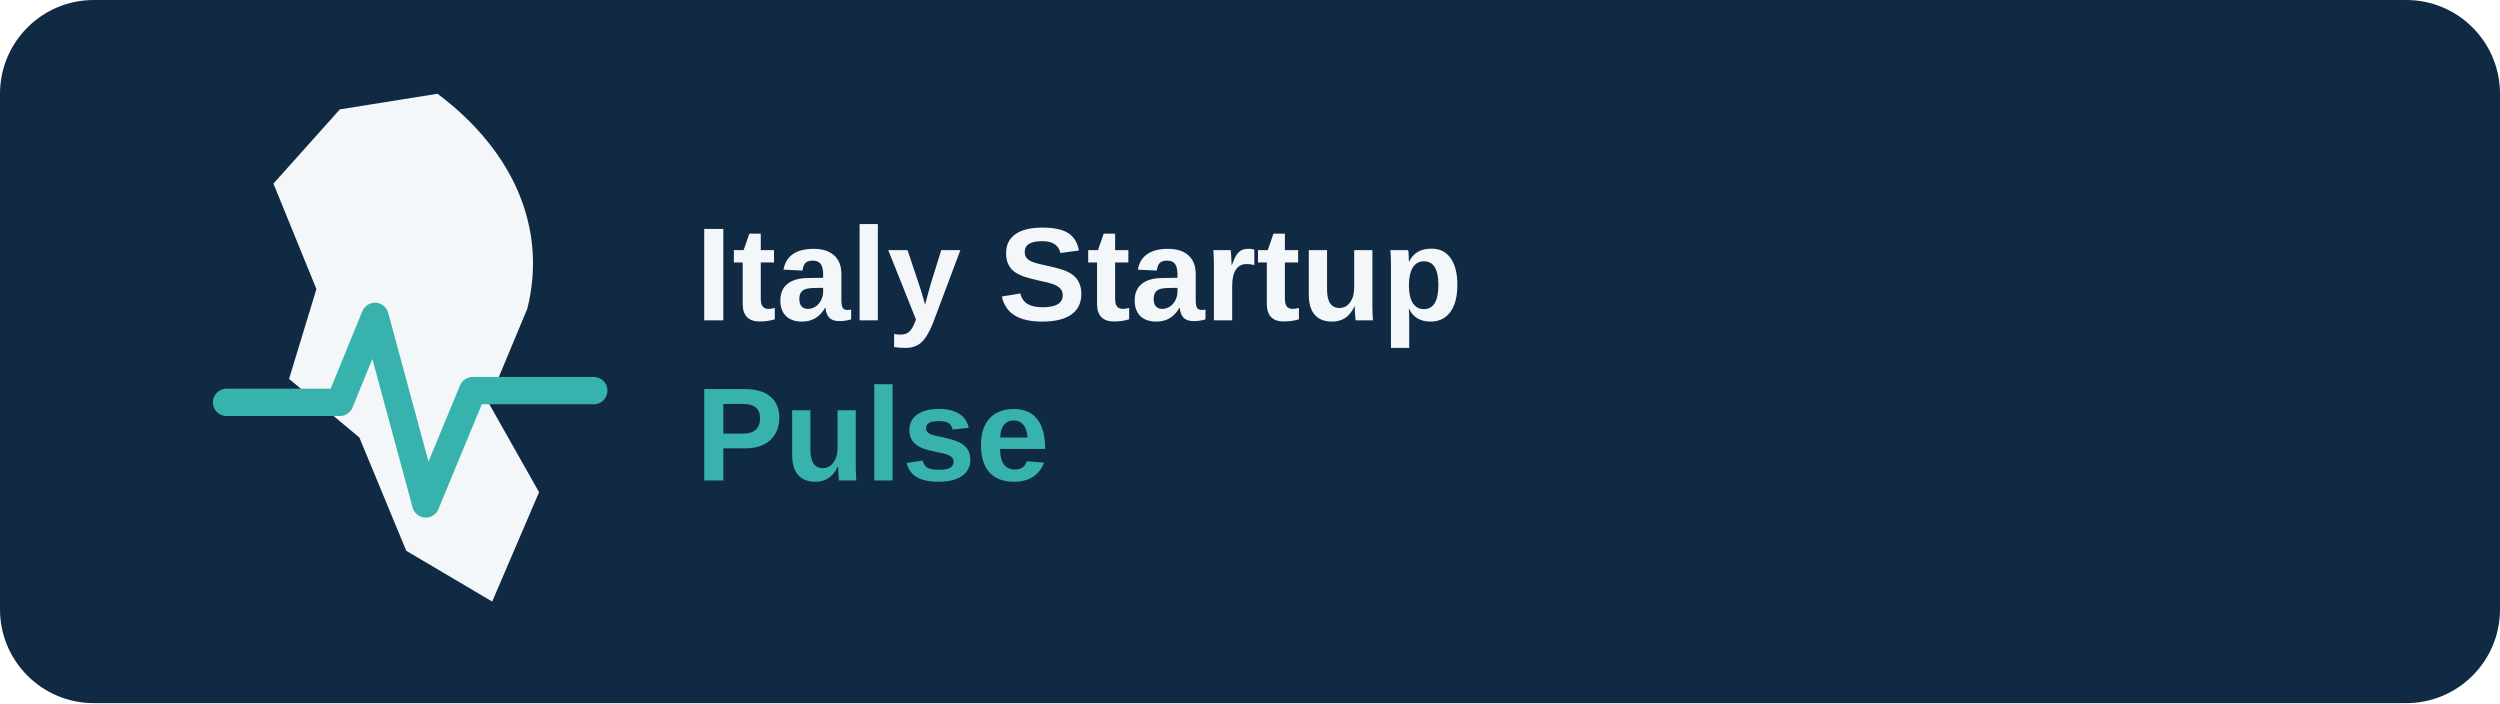
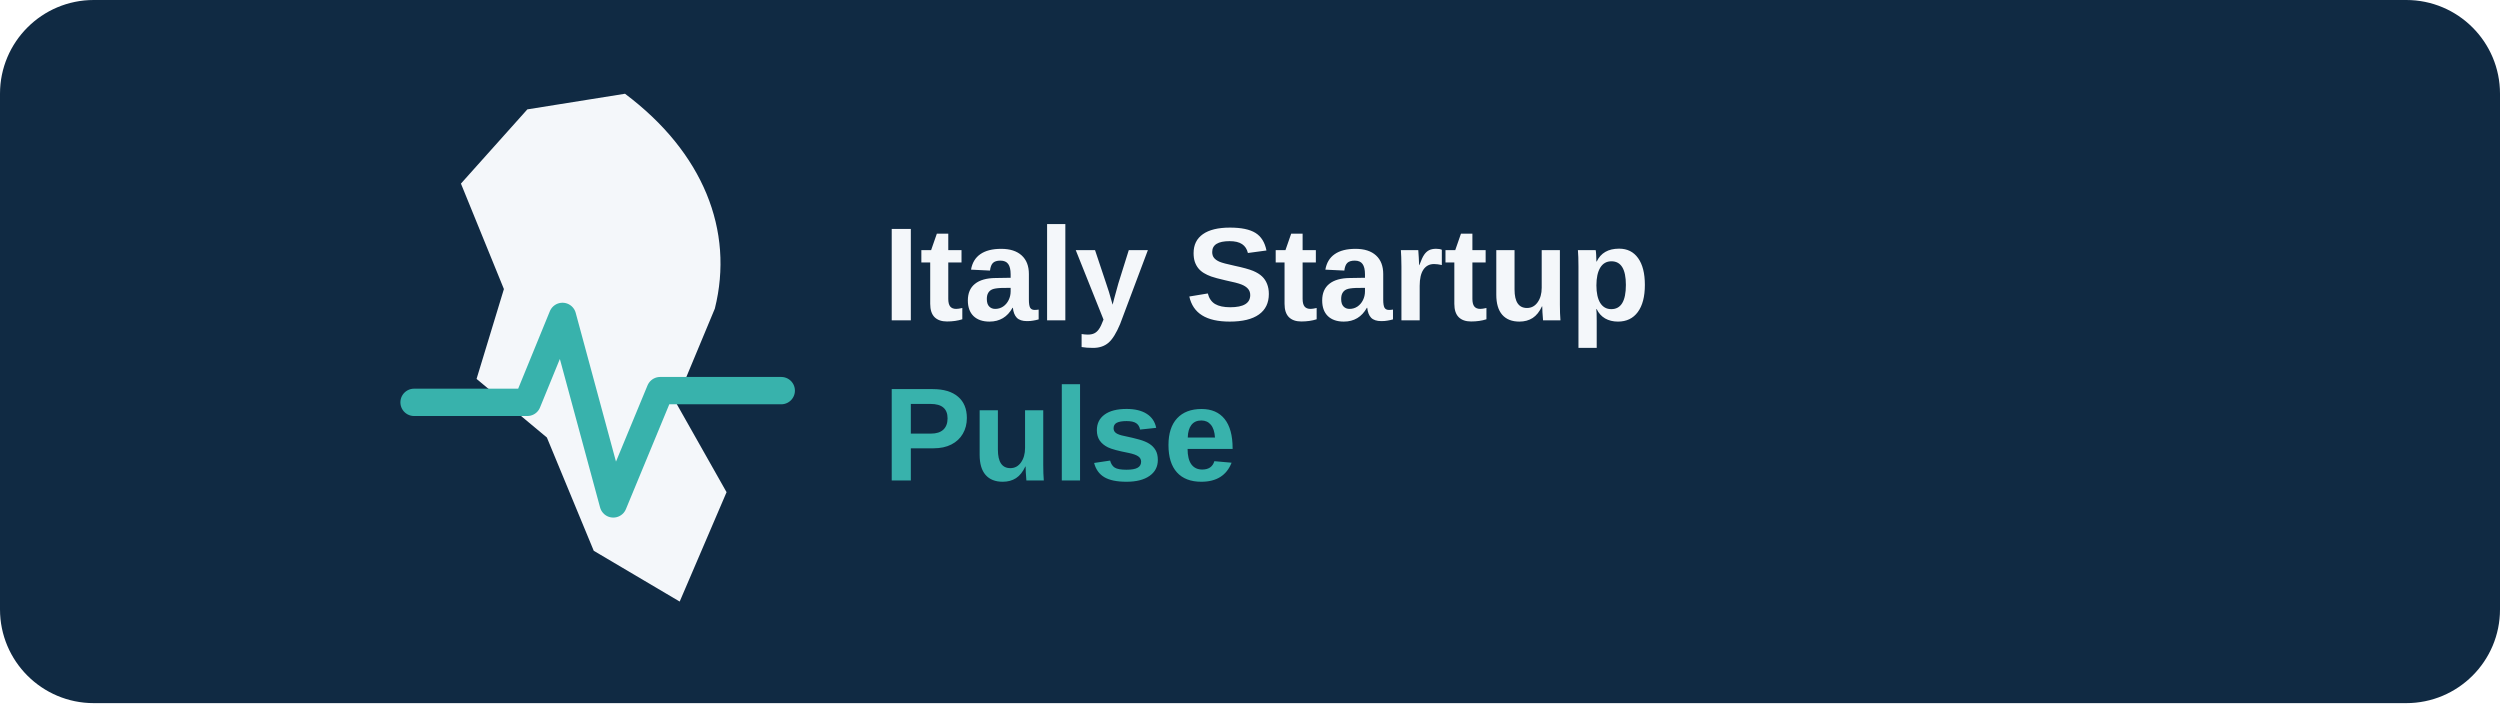
<svg xmlns="http://www.w3.org/2000/svg" viewBox="0 0 640 180" role="img" aria-labelledby="title desc">
  <rect width="640" height="180" rx="24" fill="#102a43" />
-   <path d="M112 24c20 15 28 35 23 55l-10 24 13 23-12 28-22-13-12-29-18-15 7-23-11-27 17-19z" fill="#f4f7fa" />
-   <path d="M58 103h29l9-22 13 48 12-29h31" fill="none" stroke="#38b2ac" stroke-width="7" stroke-linecap="round" stroke-linejoin="round" />
-   <text x="178" y="82" fill="#f4f7fa" font-family="Arial, sans-serif" font-size="34" font-weight="700">Italy Startup</text>
-   <text x="178" y="123" fill="#38b2ac" font-family="Arial, sans-serif" font-size="34" font-weight="700">Pulse</text>
+   <g transform="translate(48 0)">
+     <path d="M112 24c20 15 28 35 23 55l-10 24 13 23-12 28-22-13-12-29-18-15 7-23-11-27 17-19z" fill="#f4f7fa" />
+     <path d="M58 103h29l9-22 13 48 12-29h31" fill="none" stroke="#38b2ac" stroke-width="7" stroke-linecap="round" stroke-linejoin="round" />
+     <text x="178" y="82" fill="#f4f7fa" font-family="Arial, sans-serif" font-size="34" font-weight="700">Italy Startup</text>
+     <text x="178" y="123" fill="#38b2ac" font-family="Arial, sans-serif" font-size="34" font-weight="700">Pulse</text>
+   </g>
</svg>
